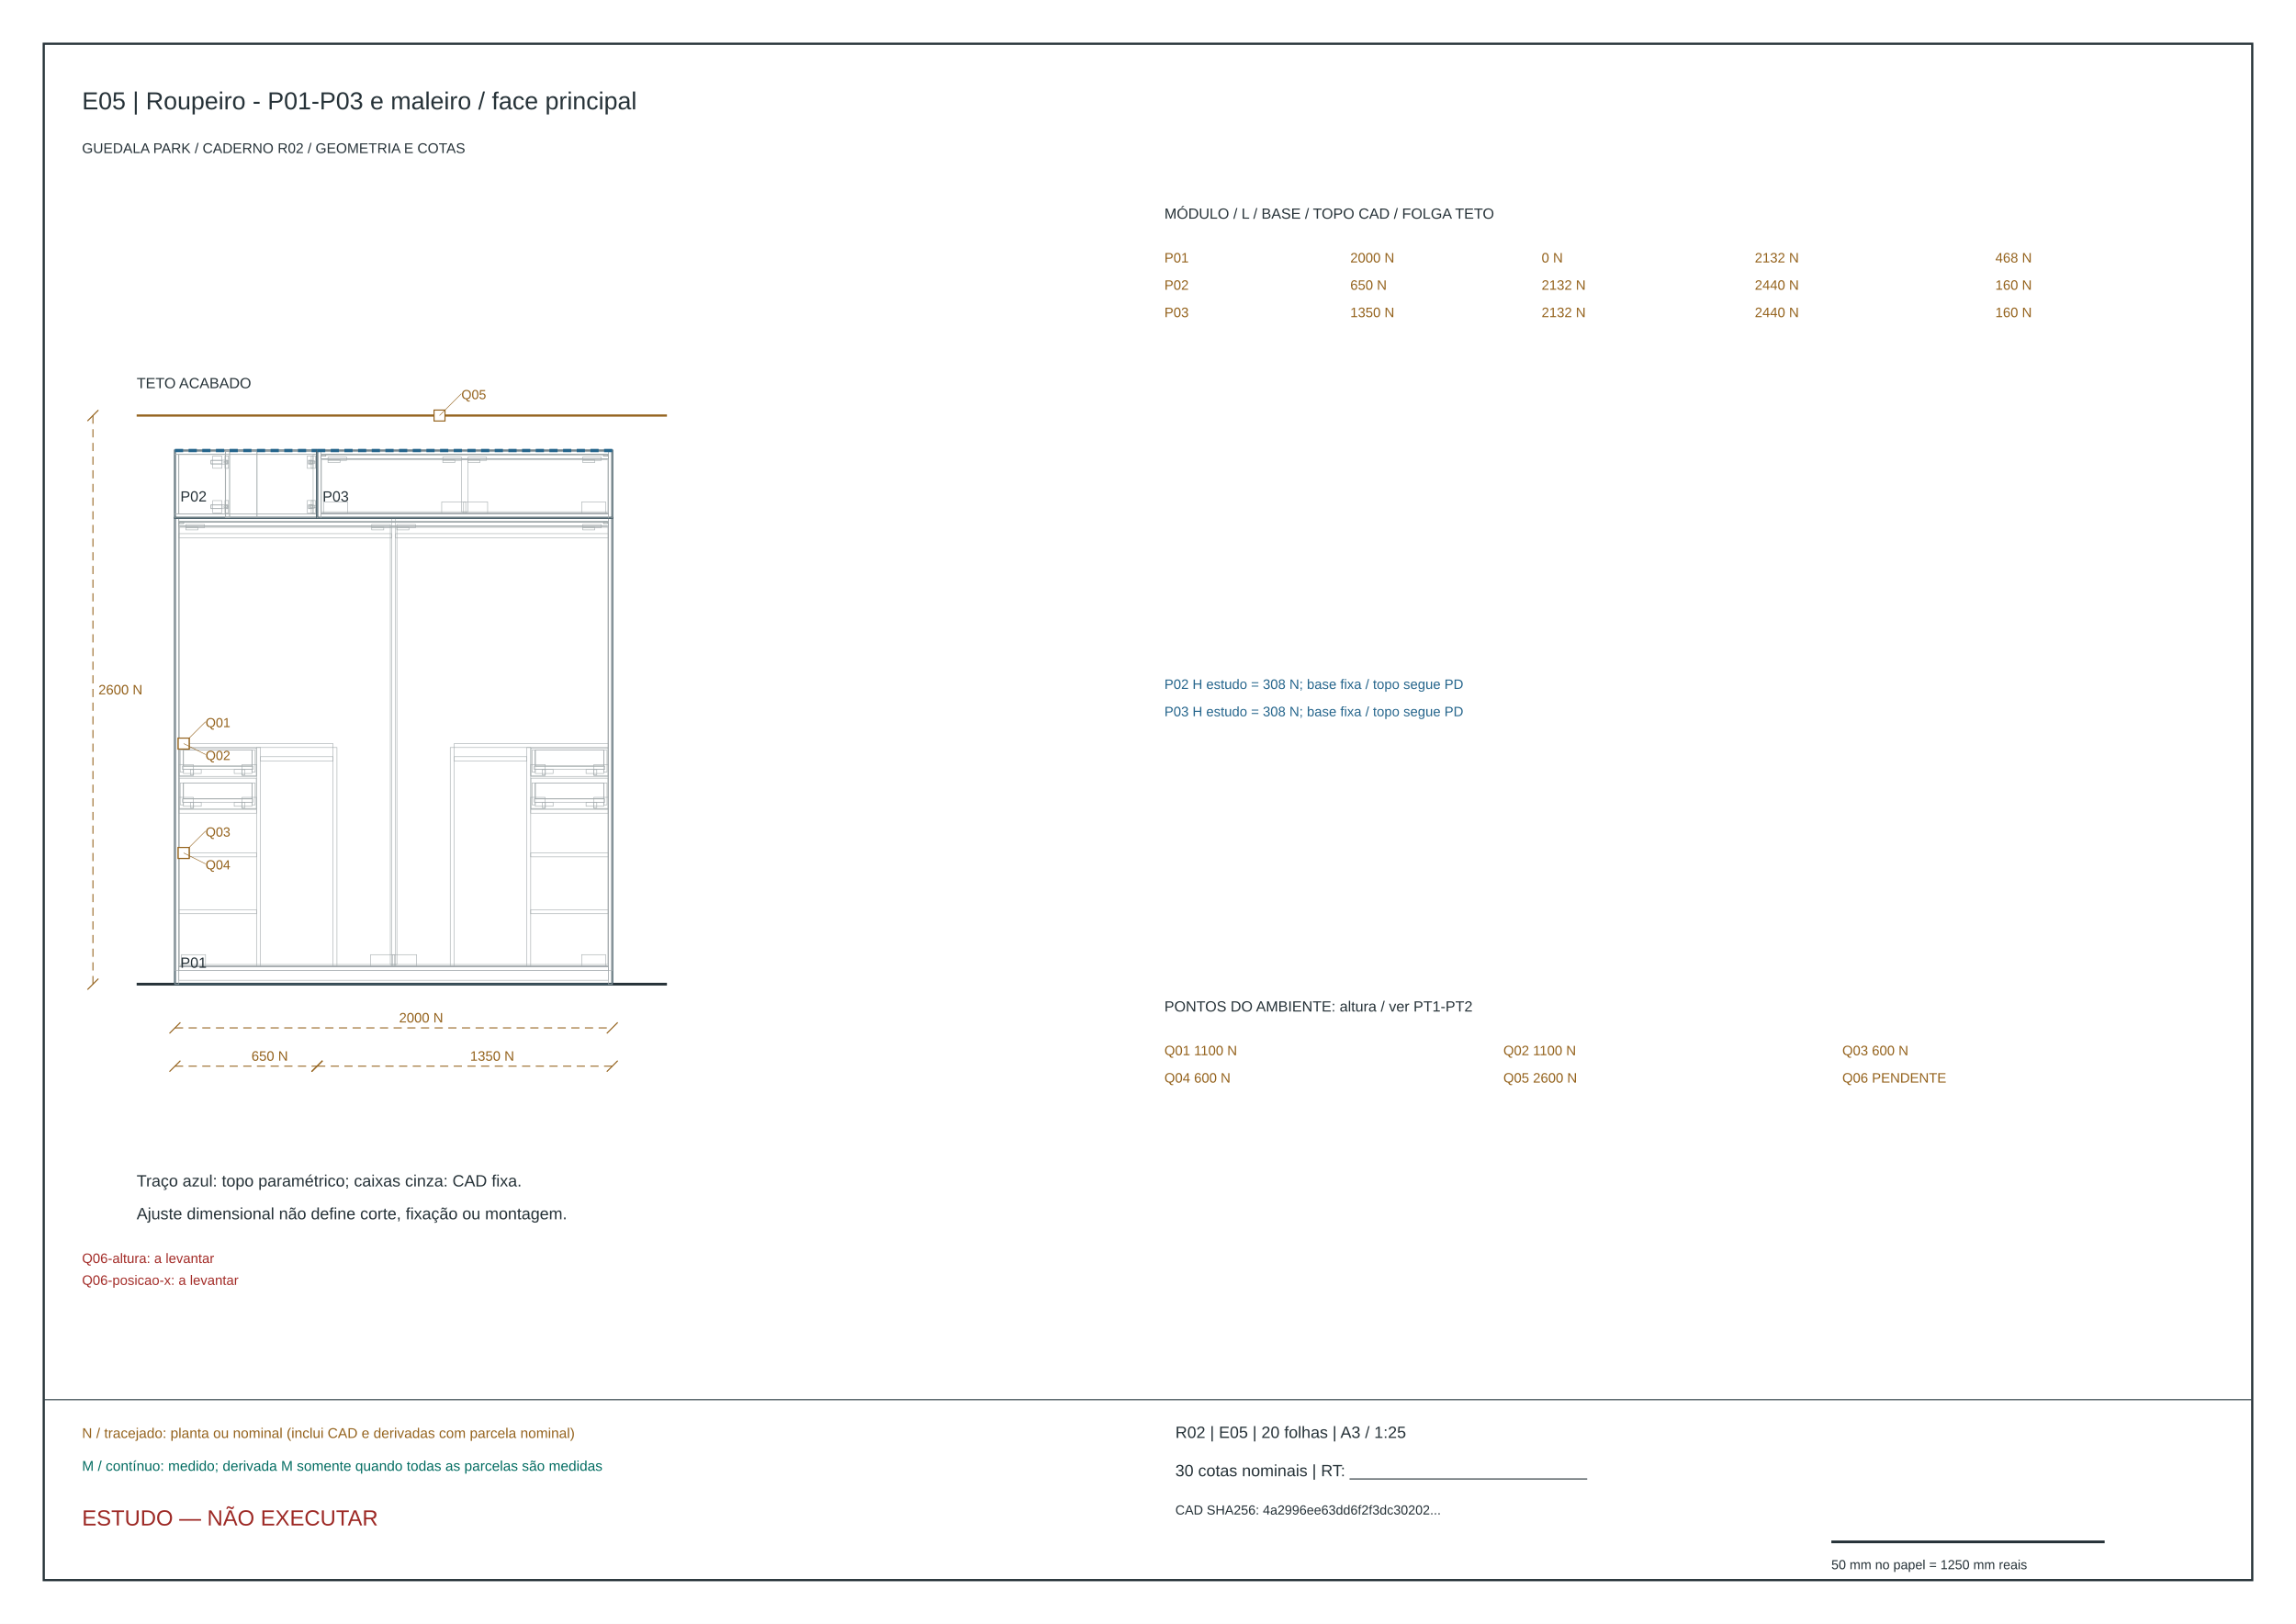
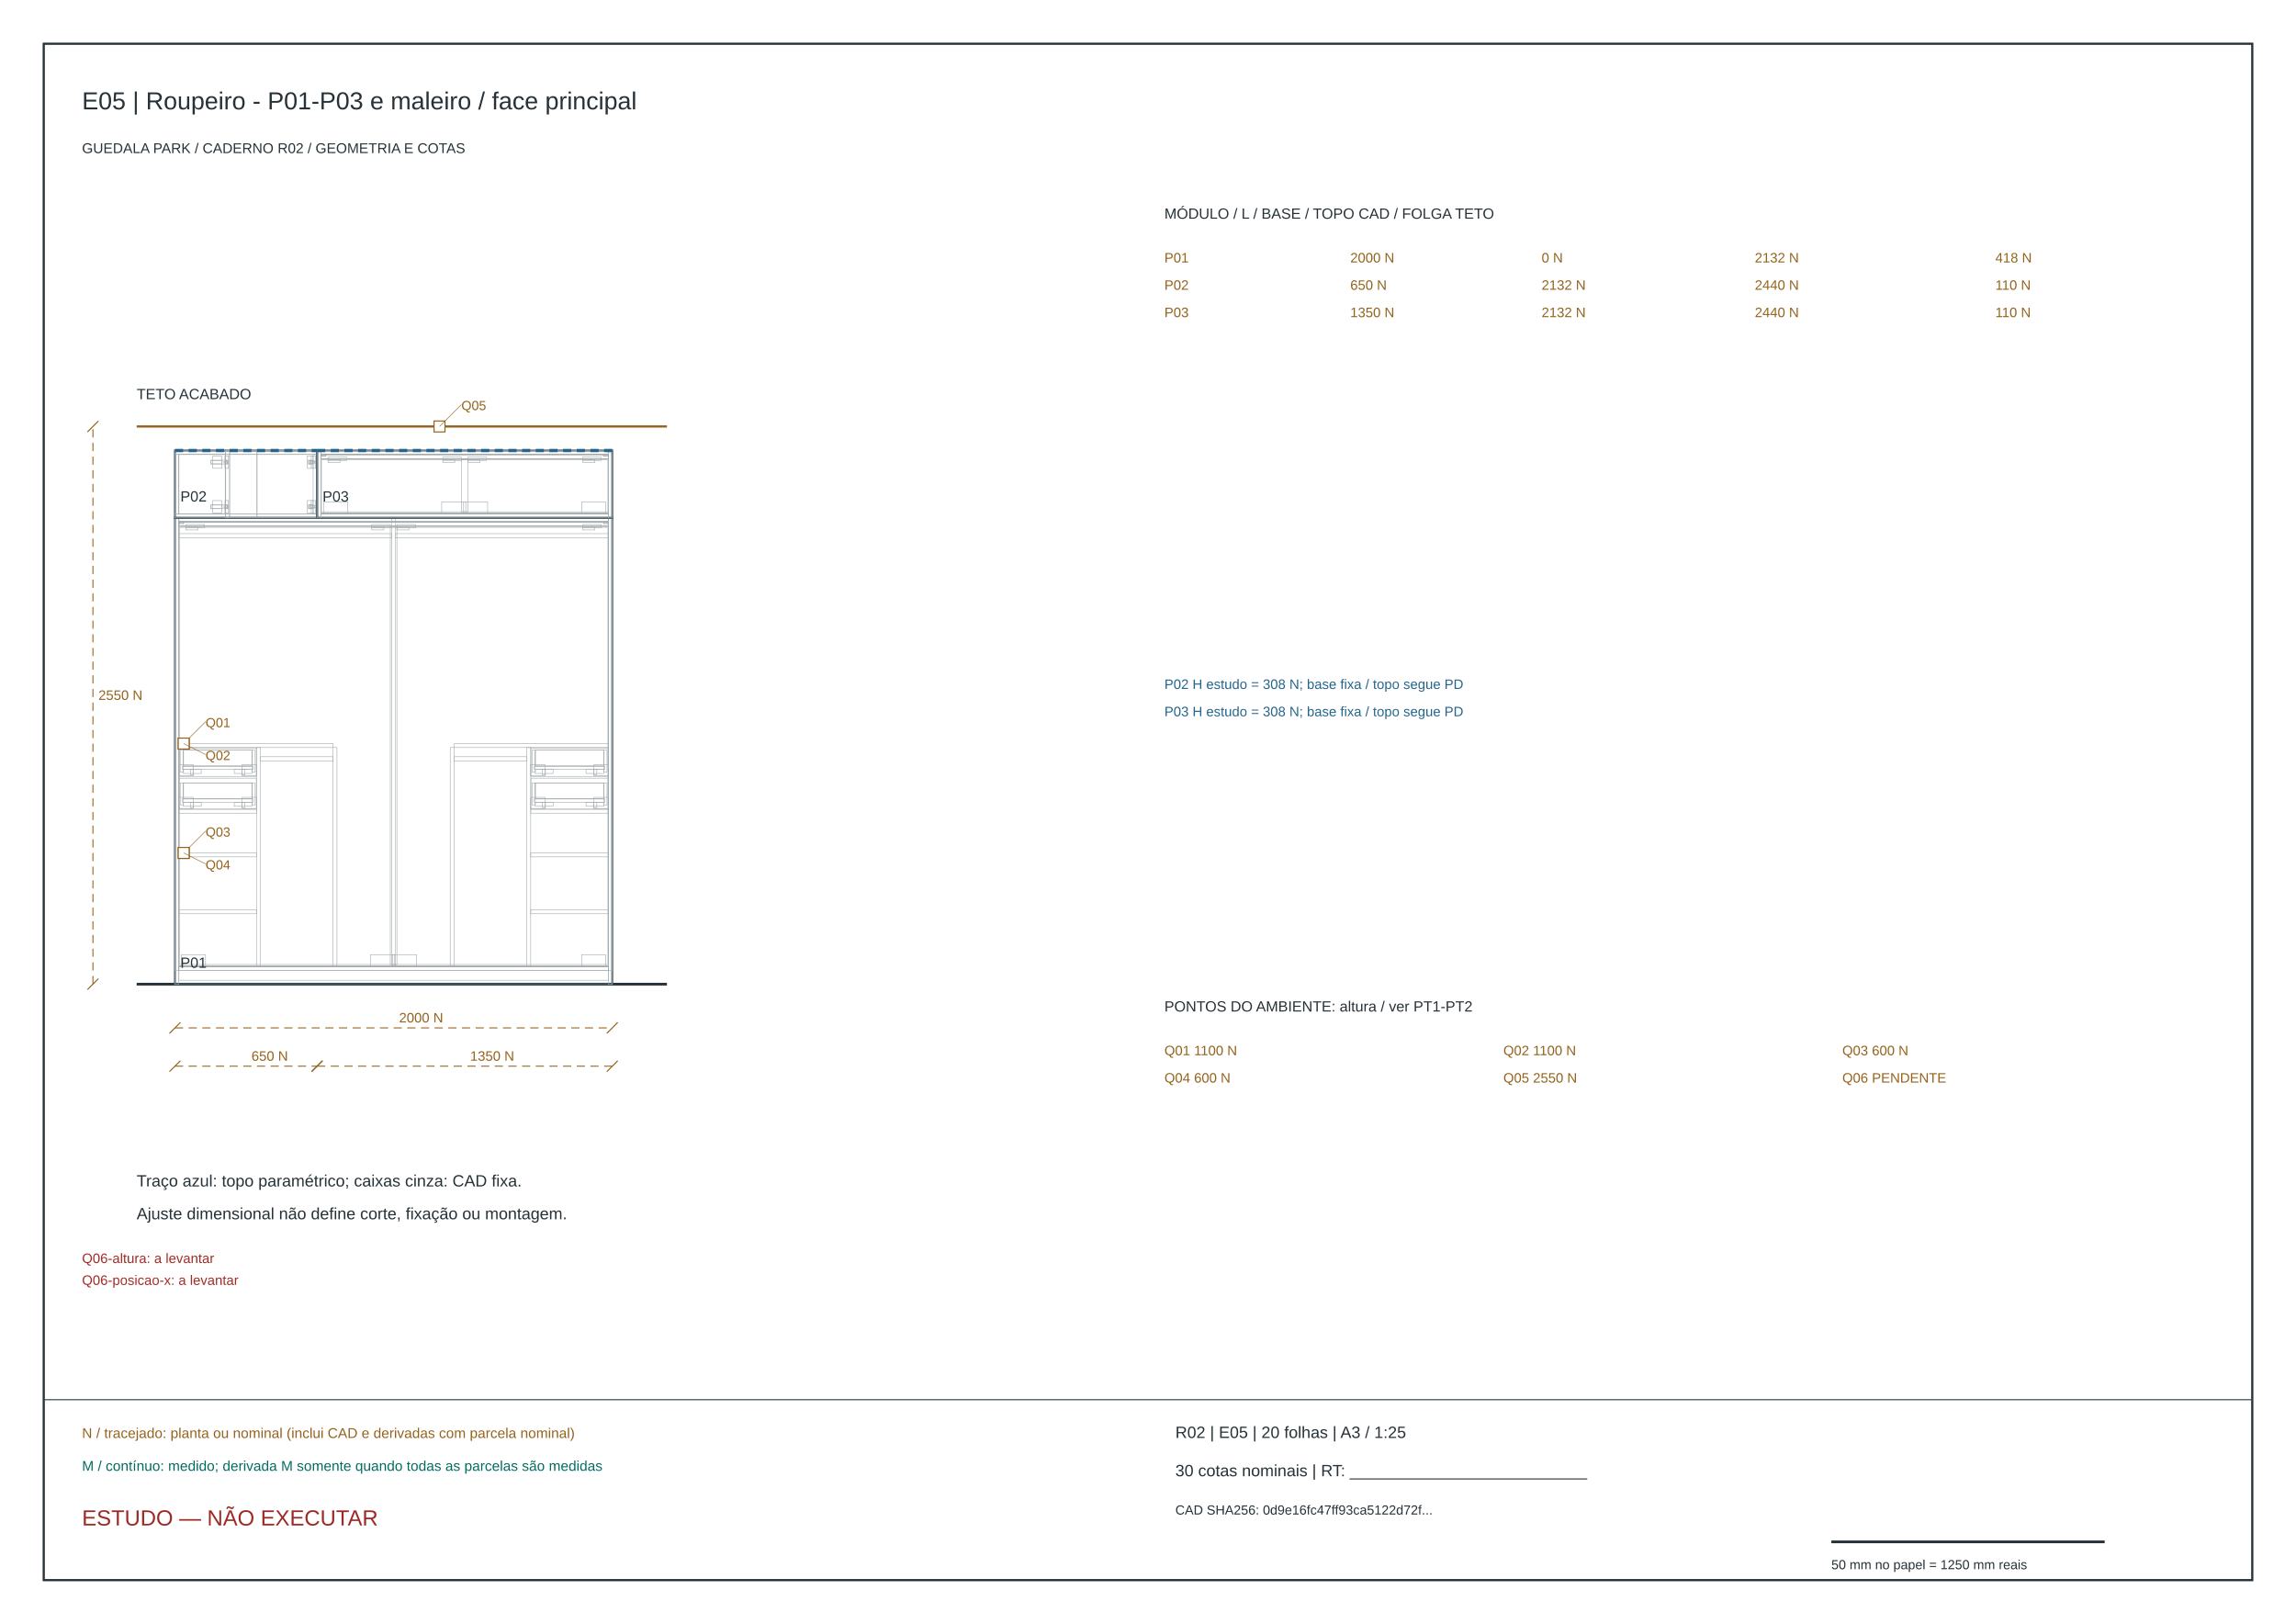
<svg xmlns="http://www.w3.org/2000/svg" width="420mm" height="297mm" viewBox="0 0 420 297">
  <rect width="420" height="297" fill="white" />
  <line x1="25" y1="180" x2="122.0" y2="180" stroke="#263238" stroke-width="0.5" />
-   <line x1="25" y1="76.0" x2="122.0" y2="76.0" stroke="#94621c" stroke-width="0.4" />
-   <line x1="17" y1="180" x2="17" y2="76.0" stroke="#94621c" stroke-width="0.18" stroke-dasharray="1.5 1" />
+   <line x1="25" y1="78.0" x2="122.0" y2="78.0" stroke="#94621c" stroke-width="0.4" />
+   <line x1="17" y1="180" x2="17" y2="78.0" stroke="#94621c" stroke-width="0.18" stroke-dasharray="1.5 1" />
  <line x1="16" y1="181" x2="18" y2="179" stroke="#94621c" stroke-width="0.2" />
-   <line x1="16" y1="77.0" x2="18" y2="75.0" stroke="#94621c" stroke-width="0.2" />
-   <text x="18.0" y="127.0" font-family="Arial, sans-serif" font-size="2.5" fill="#94621c">2600 N</text>
-   <text x="25" y="71.0" font-family="Arial, sans-serif" font-size="2.7" fill="#263238">TETO ACABADO</text>
+   <line x1="16" y1="79.0" x2="18" y2="77.0" stroke="#94621c" stroke-width="0.2" />
+   <text x="18.0" y="128.0" font-family="Arial, sans-serif" font-size="2.5" fill="#94621c">2550 N</text>
+   <text x="25" y="73.0" font-family="Arial, sans-serif" font-size="2.7" fill="#263238">TETO ACABADO</text>
  <text x="213" y="40" font-family="Arial, sans-serif" font-size="2.7" fill="#263238">MÓDULO / L / BASE / TOPO CAD / FOLGA TETO</text>
  <rect x="32.0" y="94.72" width="80.0" height="85.28" stroke="#405863" fill="none" stroke-width="0.35" />
  <rect x="32.0" y="94.72" width="0.72" height="85.28" stroke="#a2aaac" fill="none" stroke-width="0.1" />
  <rect x="111.28" y="94.72" width="0.72" height="85.28" stroke="#a2aaac" fill="none" stroke-width="0.1" />
  <rect x="32.72" y="95.44" width="78.56" height="83.84" stroke="#a2aaac" fill="none" stroke-width="0.1" />
  <rect x="32.72" y="176.8" width="78.56" height="0.72" stroke="#a2aaac" fill="none" stroke-width="0.1" />
  <rect x="71.64" y="94.72" width="0.72" height="82.08" stroke="#a2aaac" fill="none" stroke-width="0.1" />
  <rect x="32.72" y="166.4" width="14.2" height="0.72" stroke="#a2aaac" fill="none" stroke-width="0.1" />
  <rect x="32.72" y="156.0" width="14.2" height="0.72" stroke="#a2aaac" fill="none" stroke-width="0.1" />
  <rect x="32.72" y="148.0" width="14.2" height="0.72" stroke="#a2aaac" fill="none" stroke-width="0.1" />
  <rect x="97.08" y="166.4" width="14.2" height="0.72" stroke="#a2aaac" fill="none" stroke-width="0.1" />
  <rect x="97.08" y="156.0" width="14.2" height="0.72" stroke="#a2aaac" fill="none" stroke-width="0.1" />
  <rect x="97.08" y="148.0" width="14.2" height="0.72" stroke="#a2aaac" fill="none" stroke-width="0.1" />
  <rect x="46.92" y="136.72" width="0.72" height="40.08" stroke="#a2aaac" fill="none" stroke-width="0.1" />
  <rect x="60.92" y="136.72" width="0.72" height="40.08" stroke="#a2aaac" fill="none" stroke-width="0.1" />
  <rect x="82.36" y="136.72" width="0.72" height="40.08" stroke="#a2aaac" fill="none" stroke-width="0.1" />
  <rect x="96.36" y="136.72" width="0.72" height="40.08" stroke="#a2aaac" fill="none" stroke-width="0.1" />
  <rect x="32.72" y="136.0" width="28.2" height="0.72" stroke="#a2aaac" fill="none" stroke-width="0.1" />
  <rect x="83.08" y="136.0" width="28.2" height="0.72" stroke="#a2aaac" fill="none" stroke-width="0.1" />
  <rect x="32.72" y="97.6" width="38.92" height="0.8" stroke="#a2aaac" fill="none" stroke-width="0.1" />
  <rect x="72.36" y="97.6" width="38.92" height="0.8" stroke="#a2aaac" fill="none" stroke-width="0.1" />
  <rect x="47.64" y="138.4" width="13.28" height="0.8" stroke="#a2aaac" fill="none" stroke-width="0.1" />
  <rect x="83.08" y="138.4" width="13.28" height="0.8" stroke="#a2aaac" fill="none" stroke-width="0.1" />
  <rect x="32.8" y="96.44" width="39.8" height="79.96" stroke="#a2aaac" fill="none" stroke-width="0.1" />
  <rect x="71.4" y="96.44" width="39.8" height="79.96" stroke="#a2aaac" fill="none" stroke-width="0.1" />
  <rect x="32.96" y="143.2" width="0.6" height="4.0" stroke="#a2aaac" fill="none" stroke-width="0.1" />
  <rect x="46.08" y="143.2" width="0.6" height="4.0" stroke="#a2aaac" fill="none" stroke-width="0.1" />
  <rect x="33.36" y="146.12" width="12.92" height="0.6" stroke="#a2aaac" fill="none" stroke-width="0.1" />
  <rect x="33.56" y="143.2" width="12.52" height="2.92" stroke="#a2aaac" fill="none" stroke-width="0.1" />
  <rect x="33.56" y="143.2" width="12.52" height="2.92" stroke="#a2aaac" fill="none" stroke-width="0.1" />
  <rect x="32.76" y="142.32" width="14.12" height="5.68" stroke="#a2aaac" fill="none" stroke-width="0.1" />
  <rect x="33.56" y="146.723" width="3.253" height="0.743" stroke="#a2aaac" fill="none" stroke-width="0.1" />
  <rect x="42.847" y="146.723" width="3.233" height="0.743" stroke="#a2aaac" fill="none" stroke-width="0.1" />
  <rect x="32.72" y="145.827" width="2.631" height="2.037" stroke="#a2aaac" fill="none" stroke-width="0.1" />
  <rect x="34.831" y="146.755" width="0.58" height="0.956" stroke="#a2aaac" fill="none" stroke-width="0.1" />
  <rect x="44.289" y="145.827" width="2.631" height="2.037" stroke="#a2aaac" fill="none" stroke-width="0.1" />
  <rect x="44.229" y="146.755" width="0.58" height="0.956" stroke="#a2aaac" fill="none" stroke-width="0.1" />
  <rect x="32.96" y="137.2" width="0.6" height="4.0" stroke="#a2aaac" fill="none" stroke-width="0.1" />
  <rect x="46.08" y="137.2" width="0.6" height="4.0" stroke="#a2aaac" fill="none" stroke-width="0.1" />
  <rect x="33.36" y="140.12" width="12.92" height="0.6" stroke="#a2aaac" fill="none" stroke-width="0.1" />
  <rect x="33.56" y="137.2" width="12.52" height="2.92" stroke="#a2aaac" fill="none" stroke-width="0.1" />
  <rect x="33.56" y="137.2" width="12.52" height="2.92" stroke="#a2aaac" fill="none" stroke-width="0.1" />
  <rect x="32.76" y="136.8" width="14.12" height="5.2" stroke="#a2aaac" fill="none" stroke-width="0.1" />
  <rect x="33.56" y="140.723" width="3.253" height="0.743" stroke="#a2aaac" fill="none" stroke-width="0.1" />
  <rect x="42.847" y="140.723" width="3.233" height="0.743" stroke="#a2aaac" fill="none" stroke-width="0.1" />
  <rect x="32.72" y="139.827" width="2.631" height="2.037" stroke="#a2aaac" fill="none" stroke-width="0.1" />
  <rect x="34.831" y="140.755" width="0.58" height="0.956" stroke="#a2aaac" fill="none" stroke-width="0.1" />
  <rect x="44.289" y="139.827" width="2.631" height="2.037" stroke="#a2aaac" fill="none" stroke-width="0.1" />
  <rect x="44.229" y="140.755" width="0.58" height="0.956" stroke="#a2aaac" fill="none" stroke-width="0.1" />
  <rect x="97.32" y="143.2" width="0.6" height="4.0" stroke="#a2aaac" fill="none" stroke-width="0.1" />
  <rect x="110.44" y="143.2" width="0.6" height="4.0" stroke="#a2aaac" fill="none" stroke-width="0.1" />
  <rect x="97.72" y="146.12" width="12.92" height="0.6" stroke="#a2aaac" fill="none" stroke-width="0.1" />
  <rect x="97.92" y="143.2" width="12.52" height="2.92" stroke="#a2aaac" fill="none" stroke-width="0.1" />
  <rect x="97.92" y="143.2" width="12.52" height="2.92" stroke="#a2aaac" fill="none" stroke-width="0.1" />
  <rect x="97.12" y="142.32" width="14.12" height="5.68" stroke="#a2aaac" fill="none" stroke-width="0.1" />
  <rect x="97.92" y="146.723" width="3.253" height="0.743" stroke="#a2aaac" fill="none" stroke-width="0.1" />
  <rect x="107.207" y="146.723" width="3.233" height="0.743" stroke="#a2aaac" fill="none" stroke-width="0.1" />
  <rect x="97.08" y="145.827" width="2.631" height="2.037" stroke="#a2aaac" fill="none" stroke-width="0.1" />
  <rect x="99.191" y="146.755" width="0.58" height="0.956" stroke="#a2aaac" fill="none" stroke-width="0.1" />
  <rect x="108.649" y="145.827" width="2.631" height="2.037" stroke="#a2aaac" fill="none" stroke-width="0.1" />
  <rect x="108.589" y="146.755" width="0.58" height="0.956" stroke="#a2aaac" fill="none" stroke-width="0.1" />
  <rect x="97.32" y="137.2" width="0.6" height="4.0" stroke="#a2aaac" fill="none" stroke-width="0.1" />
  <rect x="110.44" y="137.2" width="0.6" height="4.0" stroke="#a2aaac" fill="none" stroke-width="0.1" />
  <rect x="97.72" y="140.12" width="12.92" height="0.6" stroke="#a2aaac" fill="none" stroke-width="0.1" />
  <rect x="97.92" y="137.2" width="12.52" height="2.92" stroke="#a2aaac" fill="none" stroke-width="0.1" />
  <rect x="97.92" y="137.2" width="12.52" height="2.92" stroke="#a2aaac" fill="none" stroke-width="0.1" />
  <rect x="97.12" y="136.8" width="14.12" height="5.2" stroke="#a2aaac" fill="none" stroke-width="0.1" />
  <rect x="97.92" y="140.723" width="3.253" height="0.743" stroke="#a2aaac" fill="none" stroke-width="0.1" />
  <rect x="107.207" y="140.723" width="3.233" height="0.743" stroke="#a2aaac" fill="none" stroke-width="0.1" />
  <rect x="97.08" y="139.827" width="2.631" height="2.037" stroke="#a2aaac" fill="none" stroke-width="0.1" />
  <rect x="99.191" y="140.755" width="0.58" height="0.956" stroke="#a2aaac" fill="none" stroke-width="0.1" />
  <rect x="108.649" y="139.827" width="2.631" height="2.037" stroke="#a2aaac" fill="none" stroke-width="0.1" />
  <rect x="108.589" y="140.755" width="0.58" height="0.956" stroke="#a2aaac" fill="none" stroke-width="0.1" />
  <rect x="32.0" y="94.72" width="0.72" height="82.8" stroke="#a2aaac" fill="none" stroke-width="0.1" />
  <rect x="111.28" y="94.72" width="0.72" height="82.8" stroke="#a2aaac" fill="none" stroke-width="0.1" />
  <rect x="32.72" y="176.8" width="78.56" height="0.72" stroke="#a2aaac" fill="none" stroke-width="0.1" />
  <rect x="32.72" y="94.72" width="78.56" height="0.72" stroke="#a2aaac" fill="none" stroke-width="0.1" />
  <rect x="32.72" y="176.64" width="78.56" height="0.16" stroke="#a2aaac" fill="none" stroke-width="0.1" />
  <rect x="32.72" y="95.44" width="78.56" height="0.8" stroke="#a2aaac" fill="none" stroke-width="0.1" />
  <rect x="32.72" y="95.44" width="78.56" height="0.8" stroke="#a2aaac" fill="none" stroke-width="0.1" />
  <rect x="32.72" y="95.44" width="78.56" height="0.04" stroke="#a2aaac" fill="none" stroke-width="0.1" />
  <rect x="32.72" y="176.64" width="78.56" height="0.16" stroke="#a2aaac" fill="none" stroke-width="0.1" />
  <rect x="32.72" y="95.44" width="78.56" height="0.8" stroke="#a2aaac" fill="none" stroke-width="0.1" />
  <rect x="32.72" y="95.44" width="78.56" height="0.8" stroke="#a2aaac" fill="none" stroke-width="0.1" />
  <rect x="32.72" y="95.44" width="78.56" height="0.04" stroke="#a2aaac" fill="none" stroke-width="0.1" />
  <rect x="33.2" y="174.6" width="4.4" height="2.2" stroke="#a2aaac" fill="none" stroke-width="0.1" />
  <rect x="34.0" y="95.92" width="3.4" height="0.6" stroke="#a2aaac" fill="none" stroke-width="0.1" />
  <rect x="34.0" y="96.44" width="2.2" height="0.48" stroke="#a2aaac" fill="none" stroke-width="0.1" />
  <rect x="33.68" y="176.06" width="0.0" height="0.0" stroke="#a2aaac" fill="none" stroke-width="0.1" />
  <rect x="33.68" y="175.1" width="0.0" height="0.0" stroke="#a2aaac" fill="none" stroke-width="0.1" />
  <rect x="36.24" y="176.06" width="0.0" height="0.0" stroke="#a2aaac" fill="none" stroke-width="0.1" />
  <rect x="36.24" y="175.1" width="0.0" height="0.0" stroke="#a2aaac" fill="none" stroke-width="0.1" />
  <rect x="67.8" y="174.6" width="4.4" height="2.2" stroke="#a2aaac" fill="none" stroke-width="0.1" />
  <rect x="68.0" y="95.92" width="3.4" height="0.6" stroke="#a2aaac" fill="none" stroke-width="0.1" />
  <rect x="68.0" y="96.44" width="2.2" height="0.48" stroke="#a2aaac" fill="none" stroke-width="0.1" />
  <rect x="71.72" y="176.06" width="0.0" height="0.0" stroke="#a2aaac" fill="none" stroke-width="0.1" />
  <rect x="71.72" y="175.1" width="0.0" height="0.0" stroke="#a2aaac" fill="none" stroke-width="0.1" />
  <rect x="69.16" y="176.06" width="0.0" height="0.0" stroke="#a2aaac" fill="none" stroke-width="0.1" />
  <rect x="69.16" y="175.1" width="0.0" height="0.0" stroke="#a2aaac" fill="none" stroke-width="0.1" />
  <rect x="32.8" y="95.44" width="0.8" height="0.32" stroke="#a2aaac" fill="none" stroke-width="0.1" />
  <rect x="110.4" y="95.44" width="0.8" height="0.32" stroke="#a2aaac" fill="none" stroke-width="0.1" />
  <rect x="71.8" y="174.6" width="4.4" height="2.2" stroke="#a2aaac" fill="none" stroke-width="0.1" />
  <rect x="72.6" y="95.92" width="3.4" height="0.6" stroke="#a2aaac" fill="none" stroke-width="0.1" />
  <rect x="72.6" y="96.44" width="2.2" height="0.48" stroke="#a2aaac" fill="none" stroke-width="0.1" />
  <rect x="72.28" y="176.06" width="0.0" height="0.0" stroke="#a2aaac" fill="none" stroke-width="0.1" />
  <rect x="72.28" y="175.1" width="0.0" height="0.0" stroke="#a2aaac" fill="none" stroke-width="0.1" />
  <rect x="74.84" y="176.06" width="0.0" height="0.0" stroke="#a2aaac" fill="none" stroke-width="0.1" />
  <rect x="74.84" y="175.1" width="0.0" height="0.0" stroke="#a2aaac" fill="none" stroke-width="0.1" />
  <rect x="106.4" y="174.6" width="4.4" height="2.2" stroke="#a2aaac" fill="none" stroke-width="0.1" />
  <rect x="106.6" y="95.92" width="3.4" height="0.6" stroke="#a2aaac" fill="none" stroke-width="0.1" />
  <rect x="106.6" y="96.44" width="2.2" height="0.48" stroke="#a2aaac" fill="none" stroke-width="0.1" />
  <rect x="110.32" y="176.06" width="0.0" height="0.0" stroke="#a2aaac" fill="none" stroke-width="0.1" />
  <rect x="110.32" y="175.1" width="0.0" height="0.0" stroke="#a2aaac" fill="none" stroke-width="0.1" />
  <rect x="107.76" y="176.06" width="0.0" height="0.0" stroke="#a2aaac" fill="none" stroke-width="0.1" />
  <rect x="107.76" y="175.1" width="0.0" height="0.0" stroke="#a2aaac" fill="none" stroke-width="0.1" />
  <rect x="32.8" y="95.44" width="0.8" height="0.32" stroke="#a2aaac" fill="none" stroke-width="0.1" />
  <rect x="110.4" y="95.44" width="0.8" height="0.32" stroke="#a2aaac" fill="none" stroke-width="0.1" />
  <text x="33.0" y="177.0" font-family="Arial, sans-serif" font-size="2.7" fill="#263238">P01</text>
  <text x="213" y="48" font-family="Arial, sans-serif" font-size="2.5" fill="#94621c">P01</text>
  <text x="247" y="48" font-family="Arial, sans-serif" font-size="2.5" fill="#94621c">2000 N</text>
  <text x="282" y="48" font-family="Arial, sans-serif" font-size="2.5" fill="#94621c">0 N</text>
  <text x="321" y="48" font-family="Arial, sans-serif" font-size="2.5" fill="#94621c">2132 N</text>
-   <text x="365" y="48" font-family="Arial, sans-serif" font-size="2.5" fill="#94621c">468 N</text>
+   <text x="365" y="48" font-family="Arial, sans-serif" font-size="2.5" fill="#94621c">418 N</text>
  <line x1="32.0" y1="188" x2="112.0" y2="188" stroke="#94621c" stroke-width="0.18" stroke-dasharray="1.5 1" />
  <line x1="31.0" y1="189" x2="33.0" y2="187" stroke="#94621c" stroke-width="0.2" />
  <line x1="111.0" y1="189" x2="113.0" y2="187" stroke="#94621c" stroke-width="0.2" />
  <text x="73.0" y="187.0" font-family="Arial, sans-serif" font-size="2.5" fill="#94621c">2000 N</text>
  <rect x="32.0" y="82.4" width="26.0" height="12.32" stroke="#405863" fill="none" stroke-width="0.35" />
  <rect x="32.0" y="94.0" width="26.0" height="0.72" stroke="#a2aaac" fill="none" stroke-width="0.1" />
  <rect x="32.0" y="82.4" width="26.0" height="0.72" stroke="#a2aaac" fill="none" stroke-width="0.1" />
  <rect x="32.72" y="83.12" width="25.28" height="10.88" stroke="#a2aaac" fill="none" stroke-width="0.1" />
  <rect x="32.0" y="83.12" width="0.72" height="10.88" stroke="#a2aaac" fill="none" stroke-width="0.1" />
  <rect x="57.28" y="83.12" width="0.72" height="10.88" stroke="#a2aaac" fill="none" stroke-width="0.1" />
  <rect x="47.04" y="82.44" width="10.84" height="12.24" stroke="#a2aaac" fill="none" stroke-width="0.1" />
  <rect x="56.683" y="92.378" width="0.517" height="0.604" stroke="#a2aaac" fill="none" stroke-width="0.1" />
  <rect x="56.42" y="92.325" width="0.739" height="0.71" stroke="#a2aaac" fill="none" stroke-width="0.1" />
  <rect x="56.465" y="92.389" width="1.023" height="0.582" stroke="#a2aaac" fill="none" stroke-width="0.1" />
  <rect x="56.793" y="92.534" width="1.06" height="0.292" stroke="#a2aaac" fill="none" stroke-width="0.1" />
  <rect x="56.22" y="91.54" width="1.476" height="2.28" stroke="#a2aaac" fill="none" stroke-width="0.1" />
  <rect x="56.94" y="91.554" width="0.34" height="2.252" stroke="#a2aaac" fill="none" stroke-width="0.1" />
  <rect x="56.683" y="84.218" width="0.517" height="0.604" stroke="#a2aaac" fill="none" stroke-width="0.1" />
  <rect x="56.42" y="84.165" width="0.739" height="0.71" stroke="#a2aaac" fill="none" stroke-width="0.1" />
  <rect x="56.465" y="84.229" width="1.023" height="0.582" stroke="#a2aaac" fill="none" stroke-width="0.1" />
  <rect x="56.793" y="84.374" width="1.06" height="0.292" stroke="#a2aaac" fill="none" stroke-width="0.1" />
  <rect x="56.22" y="83.38" width="1.476" height="2.28" stroke="#a2aaac" fill="none" stroke-width="0.1" />
  <rect x="56.94" y="83.394" width="0.34" height="2.252" stroke="#a2aaac" fill="none" stroke-width="0.1" />
  <rect x="41.28" y="82.44" width="0.72" height="12.24" stroke="#a2aaac" fill="none" stroke-width="0.1" />
  <rect x="38.563" y="92.378" width="2.077" height="0.604" stroke="#a2aaac" fill="none" stroke-width="0.1" />
  <rect x="38.612" y="92.325" width="2.995" height="0.71" stroke="#a2aaac" fill="none" stroke-width="0.1" />
  <rect x="41.316" y="92.389" width="0.43" height="0.582" stroke="#a2aaac" fill="none" stroke-width="0.1" />
  <rect x="40.985" y="92.534" width="0.552" height="0.292" stroke="#a2aaac" fill="none" stroke-width="0.1" />
  <rect x="41.152" y="91.54" width="0.64" height="2.28" stroke="#a2aaac" fill="none" stroke-width="0.1" />
  <rect x="38.92" y="91.554" width="1.66" height="2.252" stroke="#a2aaac" fill="none" stroke-width="0.1" />
  <rect x="38.563" y="84.218" width="2.077" height="0.604" stroke="#a2aaac" fill="none" stroke-width="0.1" />
  <rect x="38.612" y="84.165" width="2.995" height="0.71" stroke="#a2aaac" fill="none" stroke-width="0.1" />
  <rect x="41.316" y="84.229" width="0.43" height="0.582" stroke="#a2aaac" fill="none" stroke-width="0.1" />
  <rect x="40.985" y="84.374" width="0.552" height="0.292" stroke="#a2aaac" fill="none" stroke-width="0.1" />
  <rect x="41.152" y="83.38" width="0.64" height="2.28" stroke="#a2aaac" fill="none" stroke-width="0.1" />
  <rect x="38.92" y="83.394" width="1.66" height="2.252" stroke="#a2aaac" fill="none" stroke-width="0.1" />
  <rect x="32.72" y="83.12" width="8.48" height="10.88" stroke="#a2aaac" fill="none" stroke-width="0.1" />
  <rect x="41.28" y="82.44" width="5.68" height="12.24" stroke="#a2aaac" fill="none" stroke-width="0.1" />
  <rect x="41.28" y="82.44" width="0.72" height="12.24" stroke="#a2aaac" fill="none" stroke-width="0.1" />
  <text x="33.0" y="91.72" font-family="Arial, sans-serif" font-size="2.7" fill="#263238">P02</text>
  <text x="213" y="53" font-family="Arial, sans-serif" font-size="2.5" fill="#94621c">P02</text>
  <text x="247" y="53" font-family="Arial, sans-serif" font-size="2.5" fill="#94621c">650 N</text>
  <text x="282" y="53" font-family="Arial, sans-serif" font-size="2.5" fill="#94621c">2132 N</text>
  <text x="321" y="53" font-family="Arial, sans-serif" font-size="2.5" fill="#94621c">2440 N</text>
-   <text x="365" y="53" font-family="Arial, sans-serif" font-size="2.5" fill="#94621c">160 N</text>
+   <text x="365" y="53" font-family="Arial, sans-serif" font-size="2.5" fill="#94621c">110 N</text>
  <line x1="32.0" y1="195" x2="58.0" y2="195" stroke="#94621c" stroke-width="0.18" stroke-dasharray="1.5 1" />
  <line x1="31.0" y1="196" x2="33.0" y2="194" stroke="#94621c" stroke-width="0.2" />
  <line x1="57.0" y1="196" x2="59.0" y2="194" stroke="#94621c" stroke-width="0.2" />
  <text x="46.0" y="194.0" font-family="Arial, sans-serif" font-size="2.5" fill="#94621c">650 N</text>
  <line x1="32.0" y1="82.4" x2="58.0" y2="82.4" stroke="#25658c" stroke-width="0.6" stroke-dasharray="1.5 1" />
  <text x="213" y="126" font-family="Arial, sans-serif" font-size="2.5" fill="#25658c">P02 H estudo = 308 N; base fixa / topo segue PD</text>
  <rect x="58.0" y="82.4" width="54.0" height="12.32" stroke="#405863" fill="none" stroke-width="0.35" />
  <rect x="58.0" y="82.4" width="0.72" height="12.32" stroke="#a2aaac" fill="none" stroke-width="0.1" />
  <rect x="111.28" y="82.4" width="0.72" height="12.32" stroke="#a2aaac" fill="none" stroke-width="0.1" />
  <rect x="58.72" y="83.12" width="52.56" height="10.88" stroke="#a2aaac" fill="none" stroke-width="0.1" />
  <rect x="58.72" y="94.0" width="52.56" height="0.72" stroke="#a2aaac" fill="none" stroke-width="0.1" />
  <rect x="58.72" y="82.4" width="52.56" height="0.72" stroke="#a2aaac" fill="none" stroke-width="0.1" />
  <rect x="58.8" y="84.12" width="26.8" height="9.48" stroke="#a2aaac" fill="none" stroke-width="0.1" />
  <rect x="84.4" y="84.12" width="26.8" height="9.48" stroke="#a2aaac" fill="none" stroke-width="0.1" />
  <rect x="58.72" y="93.84" width="52.56" height="0.16" stroke="#a2aaac" fill="none" stroke-width="0.1" />
  <rect x="58.72" y="83.12" width="52.56" height="0.8" stroke="#a2aaac" fill="none" stroke-width="0.1" />
  <rect x="58.72" y="83.12" width="52.56" height="0.8" stroke="#a2aaac" fill="none" stroke-width="0.1" />
  <rect x="58.72" y="83.12" width="52.56" height="0.04" stroke="#a2aaac" fill="none" stroke-width="0.1" />
  <rect x="58.72" y="93.84" width="52.56" height="0.16" stroke="#a2aaac" fill="none" stroke-width="0.1" />
  <rect x="58.72" y="83.12" width="52.56" height="0.8" stroke="#a2aaac" fill="none" stroke-width="0.1" />
  <rect x="58.72" y="83.12" width="52.56" height="0.8" stroke="#a2aaac" fill="none" stroke-width="0.1" />
  <rect x="58.72" y="83.12" width="52.56" height="0.04" stroke="#a2aaac" fill="none" stroke-width="0.1" />
  <rect x="59.2" y="91.8" width="4.4" height="2.2" stroke="#a2aaac" fill="none" stroke-width="0.1" />
  <rect x="60.0" y="83.6" width="3.4" height="0.6" stroke="#a2aaac" fill="none" stroke-width="0.1" />
  <rect x="60.0" y="84.12" width="2.2" height="0.48" stroke="#a2aaac" fill="none" stroke-width="0.1" />
  <rect x="59.68" y="93.26" width="0.0" height="0.0" stroke="#a2aaac" fill="none" stroke-width="0.1" />
  <rect x="59.68" y="92.3" width="0.0" height="0.0" stroke="#a2aaac" fill="none" stroke-width="0.1" />
  <rect x="62.24" y="93.26" width="0.0" height="0.0" stroke="#a2aaac" fill="none" stroke-width="0.1" />
  <rect x="62.24" y="92.3" width="0.0" height="0.0" stroke="#a2aaac" fill="none" stroke-width="0.1" />
  <rect x="80.8" y="91.8" width="4.4" height="2.2" stroke="#a2aaac" fill="none" stroke-width="0.1" />
  <rect x="81.0" y="83.6" width="3.4" height="0.6" stroke="#a2aaac" fill="none" stroke-width="0.1" />
  <rect x="81.0" y="84.12" width="2.2" height="0.48" stroke="#a2aaac" fill="none" stroke-width="0.1" />
  <rect x="84.72" y="93.26" width="0.0" height="0.0" stroke="#a2aaac" fill="none" stroke-width="0.1" />
  <rect x="84.72" y="92.3" width="0.0" height="0.0" stroke="#a2aaac" fill="none" stroke-width="0.1" />
  <rect x="82.16" y="93.26" width="0.0" height="0.0" stroke="#a2aaac" fill="none" stroke-width="0.1" />
  <rect x="82.16" y="92.3" width="0.0" height="0.0" stroke="#a2aaac" fill="none" stroke-width="0.1" />
  <rect x="58.8" y="83.12" width="0.8" height="0.32" stroke="#a2aaac" fill="none" stroke-width="0.1" />
  <rect x="110.4" y="83.12" width="0.8" height="0.32" stroke="#a2aaac" fill="none" stroke-width="0.1" />
  <rect x="84.8" y="91.8" width="4.4" height="2.2" stroke="#a2aaac" fill="none" stroke-width="0.1" />
  <rect x="85.6" y="83.6" width="3.4" height="0.6" stroke="#a2aaac" fill="none" stroke-width="0.1" />
  <rect x="85.6" y="84.12" width="2.2" height="0.48" stroke="#a2aaac" fill="none" stroke-width="0.1" />
  <rect x="85.28" y="93.26" width="0.0" height="0.0" stroke="#a2aaac" fill="none" stroke-width="0.1" />
  <rect x="85.28" y="92.3" width="0.0" height="0.0" stroke="#a2aaac" fill="none" stroke-width="0.1" />
  <rect x="87.84" y="93.26" width="0.0" height="0.0" stroke="#a2aaac" fill="none" stroke-width="0.1" />
  <rect x="87.84" y="92.3" width="0.0" height="0.0" stroke="#a2aaac" fill="none" stroke-width="0.1" />
  <rect x="106.4" y="91.8" width="4.4" height="2.2" stroke="#a2aaac" fill="none" stroke-width="0.1" />
  <rect x="106.6" y="83.6" width="3.4" height="0.6" stroke="#a2aaac" fill="none" stroke-width="0.1" />
  <rect x="106.6" y="84.12" width="2.2" height="0.48" stroke="#a2aaac" fill="none" stroke-width="0.1" />
  <rect x="110.32" y="93.26" width="0.0" height="0.0" stroke="#a2aaac" fill="none" stroke-width="0.1" />
  <rect x="110.32" y="92.3" width="0.0" height="0.0" stroke="#a2aaac" fill="none" stroke-width="0.1" />
  <rect x="107.76" y="93.26" width="0.0" height="0.0" stroke="#a2aaac" fill="none" stroke-width="0.1" />
  <rect x="107.76" y="92.3" width="0.0" height="0.0" stroke="#a2aaac" fill="none" stroke-width="0.1" />
  <rect x="58.8" y="83.12" width="0.8" height="0.32" stroke="#a2aaac" fill="none" stroke-width="0.1" />
  <rect x="110.4" y="83.12" width="0.8" height="0.32" stroke="#a2aaac" fill="none" stroke-width="0.1" />
  <text x="59.0" y="91.72" font-family="Arial, sans-serif" font-size="2.7" fill="#263238">P03</text>
  <text x="213" y="58" font-family="Arial, sans-serif" font-size="2.5" fill="#94621c">P03</text>
  <text x="247" y="58" font-family="Arial, sans-serif" font-size="2.5" fill="#94621c">1350 N</text>
  <text x="282" y="58" font-family="Arial, sans-serif" font-size="2.5" fill="#94621c">2132 N</text>
  <text x="321" y="58" font-family="Arial, sans-serif" font-size="2.5" fill="#94621c">2440 N</text>
-   <text x="365" y="58" font-family="Arial, sans-serif" font-size="2.5" fill="#94621c">160 N</text>
+   <text x="365" y="58" font-family="Arial, sans-serif" font-size="2.5" fill="#94621c">110 N</text>
  <line x1="58.0" y1="195" x2="112.0" y2="195" stroke="#94621c" stroke-width="0.18" stroke-dasharray="1.5 1" />
  <line x1="57.0" y1="196" x2="59.0" y2="194" stroke="#94621c" stroke-width="0.2" />
  <line x1="111.0" y1="196" x2="113.0" y2="194" stroke="#94621c" stroke-width="0.2" />
  <text x="86.0" y="194.0" font-family="Arial, sans-serif" font-size="2.5" fill="#94621c">1350 N</text>
  <line x1="58.0" y1="82.4" x2="112.0" y2="82.4" stroke="#25658c" stroke-width="0.6" stroke-dasharray="1.5 1" />
  <text x="213" y="131" font-family="Arial, sans-serif" font-size="2.5" fill="#25658c">P03 H estudo = 308 N; base fixa / topo segue PD</text>
  <text x="25" y="217" font-family="Arial, sans-serif" font-size="3" fill="#263238">Traço azul: topo paramétrico; caixas cinza: CAD fixa.</text>
  <text x="25" y="223" font-family="Arial, sans-serif" font-size="3" fill="#263238">Ajuste dimensional não define corte, fixação ou montagem.</text>
  <text x="213" y="185" font-family="Arial, sans-serif" font-size="2.7" fill="#263238">PONTOS DO AMBIENTE: altura / ver PT1-PT2</text>
  <text x="213" y="193" font-family="Arial, sans-serif" font-size="2.5" fill="#94621c">Q01 1100 N</text>
  <rect x="32.6" y="135.0" width="2" height="2" stroke="#94621c" fill="#ffffff" stroke-width="0.2" />
  <line x1="33.6" y1="136.0" x2="37.6" y2="132.0" stroke="#94621c" stroke-width="0.1" />
  <text x="37.6" y="133.0" font-family="Arial, sans-serif" font-size="2.4" fill="#94621c">Q01</text>
  <text x="275" y="193" font-family="Arial, sans-serif" font-size="2.5" fill="#94621c">Q02 1100 N</text>
  <rect x="32.6" y="135.0" width="2" height="2" stroke="#94621c" fill="#ffffff" stroke-width="0.2" />
  <line x1="33.6" y1="136.0" x2="37.6" y2="138.0" stroke="#94621c" stroke-width="0.1" />
  <text x="37.6" y="139.0" font-family="Arial, sans-serif" font-size="2.4" fill="#94621c">Q02</text>
  <text x="337" y="193" font-family="Arial, sans-serif" font-size="2.5" fill="#94621c">Q03 600 N</text>
  <rect x="32.6" y="155.0" width="2" height="2" stroke="#94621c" fill="#ffffff" stroke-width="0.2" />
  <line x1="33.6" y1="156.0" x2="37.6" y2="152.0" stroke="#94621c" stroke-width="0.1" />
  <text x="37.6" y="153.0" font-family="Arial, sans-serif" font-size="2.4" fill="#94621c">Q03</text>
  <text x="213" y="198" font-family="Arial, sans-serif" font-size="2.5" fill="#94621c">Q04 600 N</text>
  <rect x="32.6" y="155.0" width="2" height="2" stroke="#94621c" fill="#ffffff" stroke-width="0.2" />
  <line x1="33.6" y1="156.0" x2="37.6" y2="158.0" stroke="#94621c" stroke-width="0.1" />
  <text x="37.6" y="159.0" font-family="Arial, sans-serif" font-size="2.4" fill="#94621c">Q04</text>
-   <text x="275" y="198" font-family="Arial, sans-serif" font-size="2.5" fill="#94621c">Q05 2600 N</text>
-   <rect x="79.4" y="75.0" width="2" height="2" stroke="#94621c" fill="#ffffff" stroke-width="0.2" />
-   <line x1="80.4" y1="76.0" x2="84.4" y2="72.0" stroke="#94621c" stroke-width="0.1" />
-   <text x="84.4" y="73.0" font-family="Arial, sans-serif" font-size="2.4" fill="#94621c">Q05</text>
+   <text x="275" y="198" font-family="Arial, sans-serif" font-size="2.5" fill="#94621c">Q05 2550 N</text>
+   <rect x="79.4" y="77.0" width="2" height="2" stroke="#94621c" fill="#ffffff" stroke-width="0.2" />
+   <line x1="80.4" y1="78.0" x2="84.4" y2="74.0" stroke="#94621c" stroke-width="0.1" />
+   <text x="84.4" y="75.0" font-family="Arial, sans-serif" font-size="2.4" fill="#94621c">Q05</text>
  <text x="337" y="198" font-family="Arial, sans-serif" font-size="2.5" fill="#94621c">Q06 PENDENTE</text>
  <rect x="8" y="8" width="404" height="281" stroke="#263238" fill="none" stroke-width="0.4" />
  <text x="15" y="20" font-family="Arial, sans-serif" font-size="4.5" fill="#263238">E05 | Roupeiro - P01-P03 e maleiro / face principal</text>
  <text x="15" y="28" font-family="Arial, sans-serif" font-size="2.6" fill="#263238">GUEDALA PARK  /  CADERNO R02  /  GEOMETRIA E COTAS</text>
  <text x="15" y="231" font-family="Arial, sans-serif" font-size="2.5" fill="#a32c28">Q06-altura: a levantar</text>
  <text x="15" y="235" font-family="Arial, sans-serif" font-size="2.5" fill="#a32c28">Q06-posicao-x: a levantar</text>
  <line x1="8" y1="256" x2="412" y2="256" stroke="#34434a" stroke-width="0.2" />
  <text x="15" y="263" font-family="Arial, sans-serif" font-size="2.6" fill="#94621c">N / tracejado: planta ou nominal (inclui CAD e derivadas com parcela nominal)</text>
  <text x="15" y="269" font-family="Arial, sans-serif" font-size="2.6" fill="#006b60">M / contínuo: medido; derivada M somente quando todas as parcelas são medidas</text>
  <text x="15" y="279" font-family="Arial, sans-serif" font-size="4" fill="#9d2925">ESTUDO — NÃO EXECUTAR</text>
  <text x="215" y="263" font-family="Arial, sans-serif" font-size="3" fill="#263238">R02 | E05 | 20 folhas | A3 / 1:25</text>
  <text x="215" y="270" font-family="Arial, sans-serif" font-size="3" fill="#263238">30 cotas nominais | RT: __________________________</text>
-   <text x="215" y="277" font-family="Arial, sans-serif" font-size="2.4" fill="#263238">CAD SHA256: 4a2996ee63dd6f2f3dc30202...</text>
+   <text x="215" y="277" font-family="Arial, sans-serif" font-size="2.4" fill="#263238">CAD SHA256: 0d9e16fc47ff93ca5122d72f...</text>
  <line x1="335" y1="282" x2="385" y2="282" stroke="#263238" stroke-width="0.5" />
  <text x="335" y="287" font-family="Arial, sans-serif" font-size="2.4" fill="#263238">50 mm no papel = 1250 mm reais</text>
</svg>
